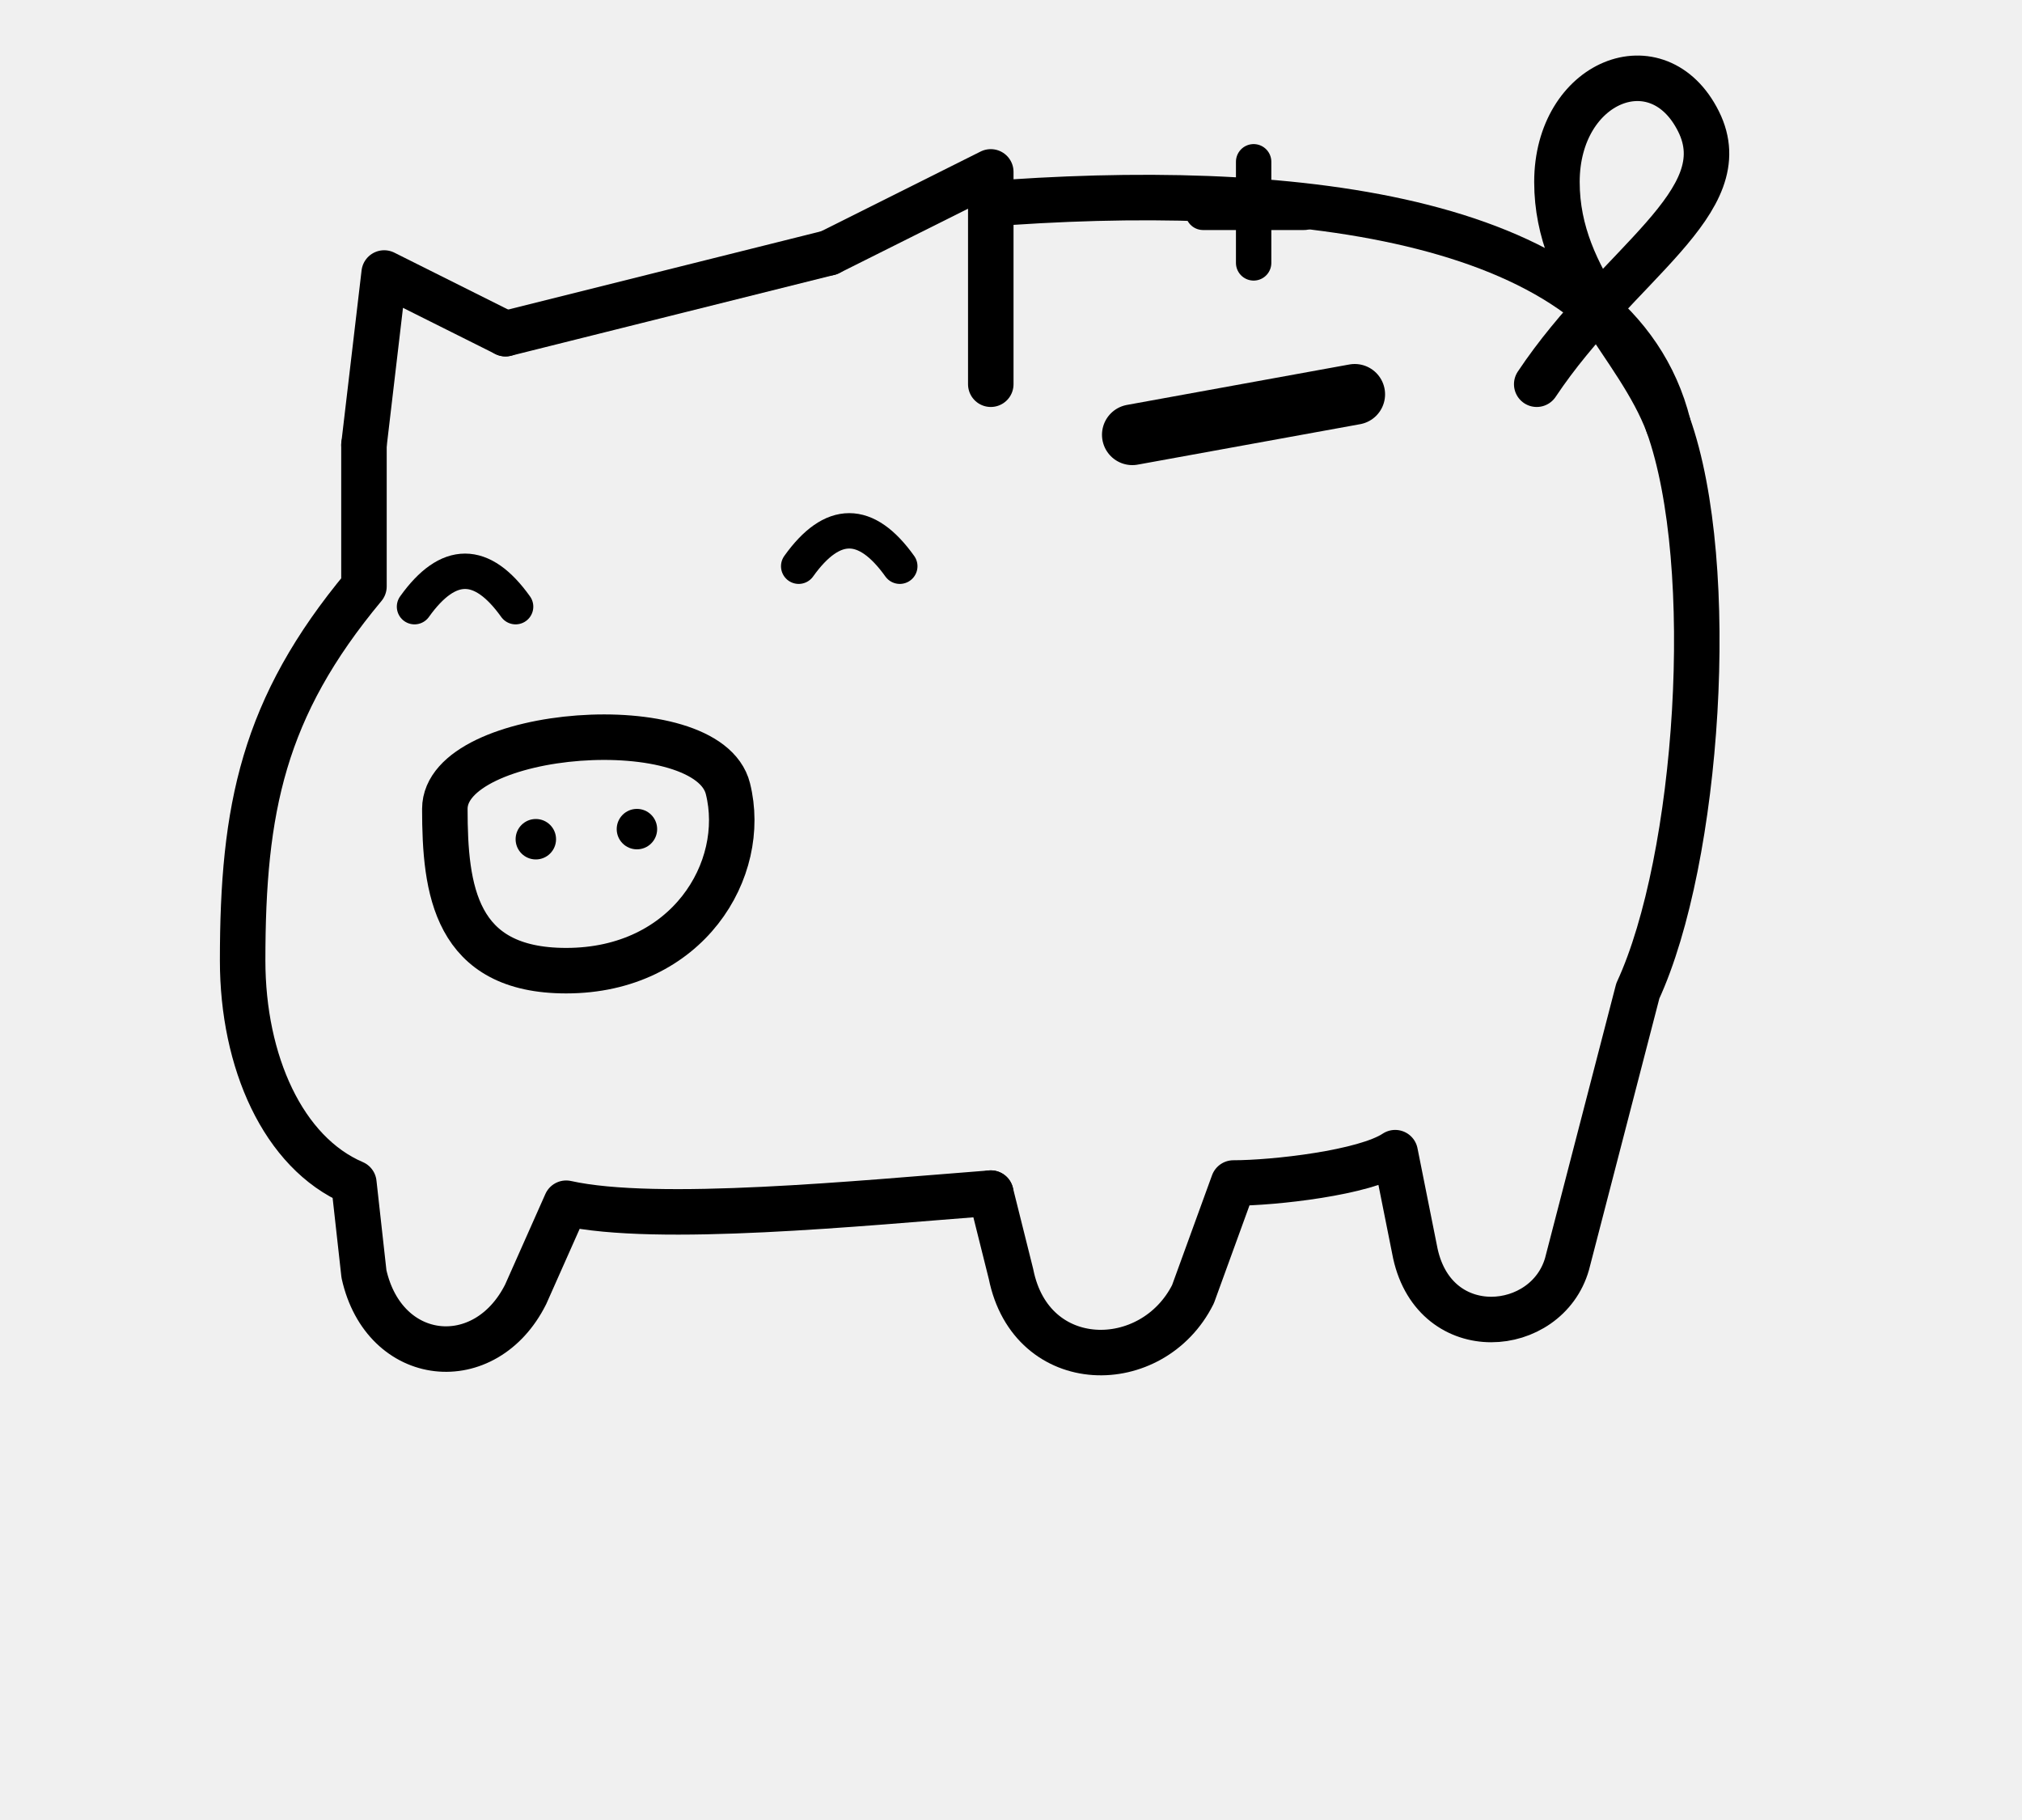
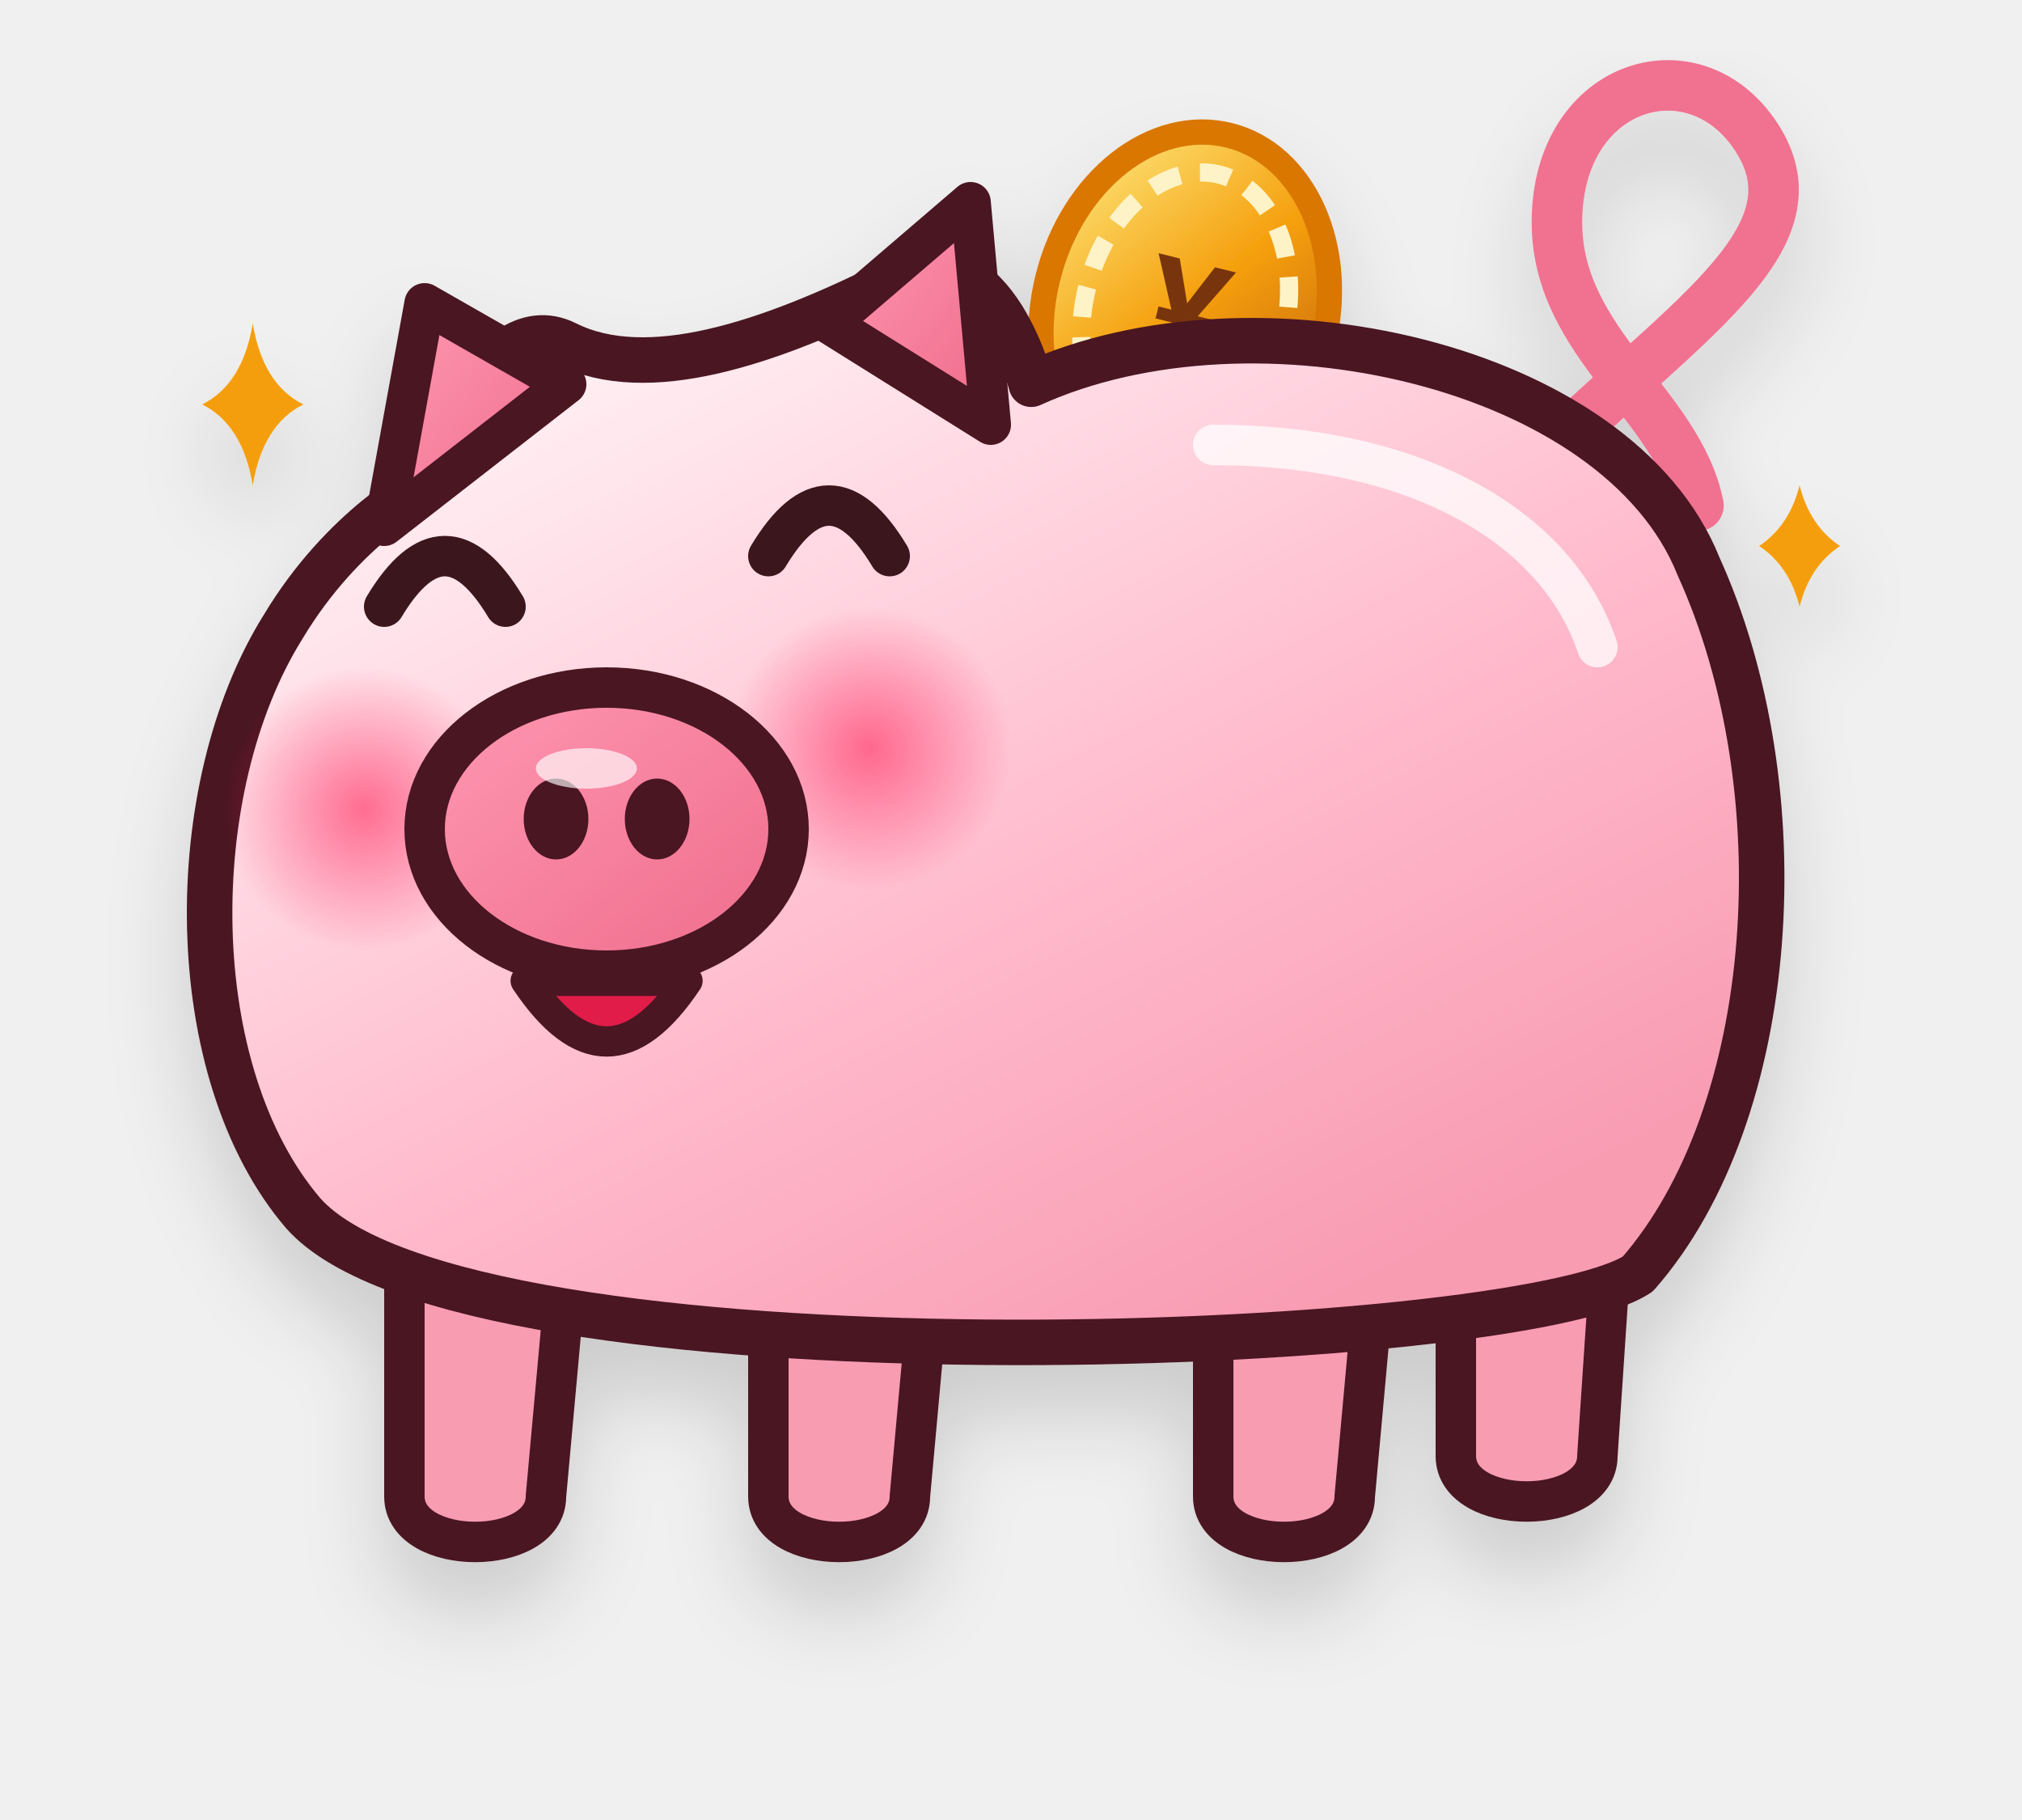
- <svg xmlns="http://www.w3.org/2000/svg" viewBox="0 0 200 180" width="200" height="180" fill="none" stroke="currentColor" stroke-width="4.5" stroke-linecap="round" stroke-linejoin="round">
-   <path d="M 124 16 L 124 26" stroke-width="3.5" />
-   <path d="M 119 21 L 129 21" stroke-width="3.5" />
-   <path d="M 112 43 L 134 39" stroke-width="6" stroke="currentColor" />
-   <path d="M 152 38 C 160 26, 172 20, 168 12 C 164 4, 154 8, 154 18 C 154 28, 162 34, 165 42" stroke-width="4.5" />
-   <path d="M 36 44 L 38 27 L 50 33" stroke-width="4.5" />
-   <path d="M 82 25 L 98 17 L 98 38" stroke-width="4.5" />
-   <path d="M 50 33 L 82 25" stroke-width="4.5" />
-   <path d="M 100 20 C 130 18, 160 22, 165 42 C 170 56, 168 85, 162 98 L 155 125 C 153 132, 142 133, 140 124 L 138 114 C 135 116, 126 117, 122 117 L 118 128 C 114 136, 102 136, 100 126 L 98 118" stroke-width="4.5" />
-   <path d="M 98 118 C 85 119, 65 121, 56 119 L 52 128 C 48 136, 38 135, 36 126 L 35 117 C 28 114, 24 105, 24 95 C 24 80, 26 70, 36 58 L 36 44" stroke-width="4.5" />
-   <path d="M 44 80 C 44 72, 70 70, 72 78 C 74 86, 68 96, 56 96 C 45 96, 44 88, 44 80 Z" stroke-width="4.5" />
-   <circle cx="53" cy="83" r="2" fill="currentColor" stroke="none" />
-   <circle cx="63" cy="82" r="2" fill="currentColor" stroke="none" />
-   <path d="M 41 60 Q 46 53 51 60" stroke-width="3.5" />
-   <path d="M 79 56 Q 84 49 89 56" stroke-width="3.5" />
+ <svg xmlns="http://www.w3.org/2000/svg" viewBox="0 0 200 180" width="200" height="180">
+   <defs>
+     <linearGradient id="pigBodyGradHappy" x1="20%" y1="10%" x2="80%" y2="90%">
+       <stop offset="0%" stop-color="#fff0f4" />
+       <stop offset="60%" stop-color="#ffb8cb" />
+       <stop offset="100%" stop-color="#f89cb2" />
+     </linearGradient>
+     <linearGradient id="pigNoseGradHappy" x1="0%" y1="0%" x2="100%" y2="100%">
+       <stop offset="0%" stop-color="#ff99b3" />
+       <stop offset="100%" stop-color="#ee6b8b" />
+     </linearGradient>
+     <linearGradient id="coinGradHappy" x1="0%" y1="0%" x2="100%" y2="100%">
+       <stop offset="0%" stop-color="#fef08a" />
+       <stop offset="50%" stop-color="#f59e0b" />
+       <stop offset="100%" stop-color="#b45309" />
+     </linearGradient>
+     <radialGradient id="cheekGradHappy" cx="50%" cy="50%" r="50%">
+       <stop offset="0%" stop-color="#ff3366" stop-opacity="0.65" />
+       <stop offset="100%" stop-color="#ff3366" stop-opacity="0" />
+     </radialGradient>
+     <filter id="softShadowHappy" x="-10%" y="-10%" width="130%" height="130%">
+       <feDropShadow dx="0" dy="5" stdDeviation="4" flood-opacity="0.15" />
+     </filter>
+   </defs>
+   <g filter="url(#softShadowHappy)">
+     <path d="M 20 40 Q 24 38 25 32 Q 26 38 30 40 Q 26 42 25 48 Q 24 42 20 40 Z" fill="#f59e0b" />
+     <path d="M 174 54 Q 177 52 178 48 Q 179 52 182 54 Q 179 56 178 60 Q 177 56 174 54 Z" fill="#f59e0b" />
+     <path d="M 152 46 C 166 32, 180 24, 174 14 C 168 4, 154 8, 154 22 C 154 34, 166 40, 168 50" fill="none" stroke="#f07290" stroke-width="5" stroke-linecap="round" stroke-linejoin="round" />
+     <g transform="translate(108, 10) rotate(14)">
+       <ellipse cx="14" cy="18" rx="14" ry="18" fill="url(#coinGradHappy)" stroke="#d97706" stroke-width="2.5" />
+       <ellipse cx="14" cy="18" rx="10" ry="14" fill="none" stroke="#fef3c7" stroke-width="1.8" stroke-dasharray="3 2" />
+       <text x="14" y="23" font-size="14" font-weight="900" fill="#78350f" text-anchor="middle" font-family="sans-serif">¥</text>
+     </g>
+     <path d="M 104 46 L 138 40" stroke="#701a2d" stroke-width="7" stroke-linecap="round" />
+     <path d="M 120 125 L 120 148 C 120 154, 134 154, 134 148 L 136 126 Z" fill="#f89cb2" stroke="#4a1521" stroke-width="4" stroke-linejoin="round" />
+     <path d="M 144 120 L 144 144 C 144 150, 158 150, 158 144 L 160 114 Z" fill="#f89cb2" stroke="#4a1521" stroke-width="4" stroke-linejoin="round" />
+     <path d="M 40 124 L 40 148 C 40 154, 54 154, 54 148 L 56 126 Z" fill="#f89cb2" stroke="#4a1521" stroke-width="4" stroke-linejoin="round" />
+     <path d="M 76 124 L 76 148 C 76 154, 90 154, 90 148 L 92 126 Z" fill="#f89cb2" stroke="#4a1521" stroke-width="4" stroke-linejoin="round" />
+     <path d="M 42 48               C 42 48, 48 30, 56 34              C 64 38, 76 34, 88 28              C 98 22, 102 38, 102 38              C 124 28, 160 36, 168 56              C 178 78, 176 110, 162 126              C 150 134, 46 138, 30 120              C 18 106, 18 78, 28 62              C 34 52, 42 48, 42 48 Z" fill="url(#pigBodyGradHappy)" stroke="#4a1521" stroke-width="4.5" stroke-linecap="round" stroke-linejoin="round" />
+     <path d="M 38 52 L 42 30 L 56 38 Z" fill="url(#pigNoseGradHappy)" stroke="#4a1521" stroke-width="4" stroke-linejoin="round" />
+     <path d="M 82 32 L 96 20 L 98 42 Z" fill="url(#pigNoseGradHappy)" stroke="#4a1521" stroke-width="4" stroke-linejoin="round" />
+     <path d="M 120 44 C 140 44, 154 52, 158 64" fill="none" stroke="#ffffff" stroke-width="4" stroke-linecap="round" opacity="0.75" />
+     <circle cx="36" cy="80" r="14" fill="url(#cheekGradHappy)" />
+     <circle cx="86" cy="74" r="14" fill="url(#cheekGradHappy)" />
+     <g transform="translate(46, 70)">
+       <ellipse cx="14" cy="12" rx="18" ry="14" fill="url(#pigNoseGradHappy)" stroke="#4a1521" stroke-width="4" />
+       <ellipse cx="9" cy="11" rx="3.2" ry="4" fill="#4a1521" />
+       <ellipse cx="19" cy="11" rx="3.2" ry="4" fill="#4a1521" />
+       <ellipse cx="12" cy="6" rx="5" ry="2" fill="#ffffff" opacity="0.65" />
+     </g>
+     <path d="M 38 60 Q 44 50 50 60" fill="none" stroke="#3b131d" stroke-width="4" stroke-linecap="round" />
+     <path d="M 76 55 Q 82 45 88 55" fill="none" stroke="#3b131d" stroke-width="4" stroke-linecap="round" />
+     <path d="M 52 97 Q 60 109 68 97 Z" fill="#e11d48" stroke="#4a1521" stroke-width="3" stroke-linejoin="round" />
+   </g>
</svg>
